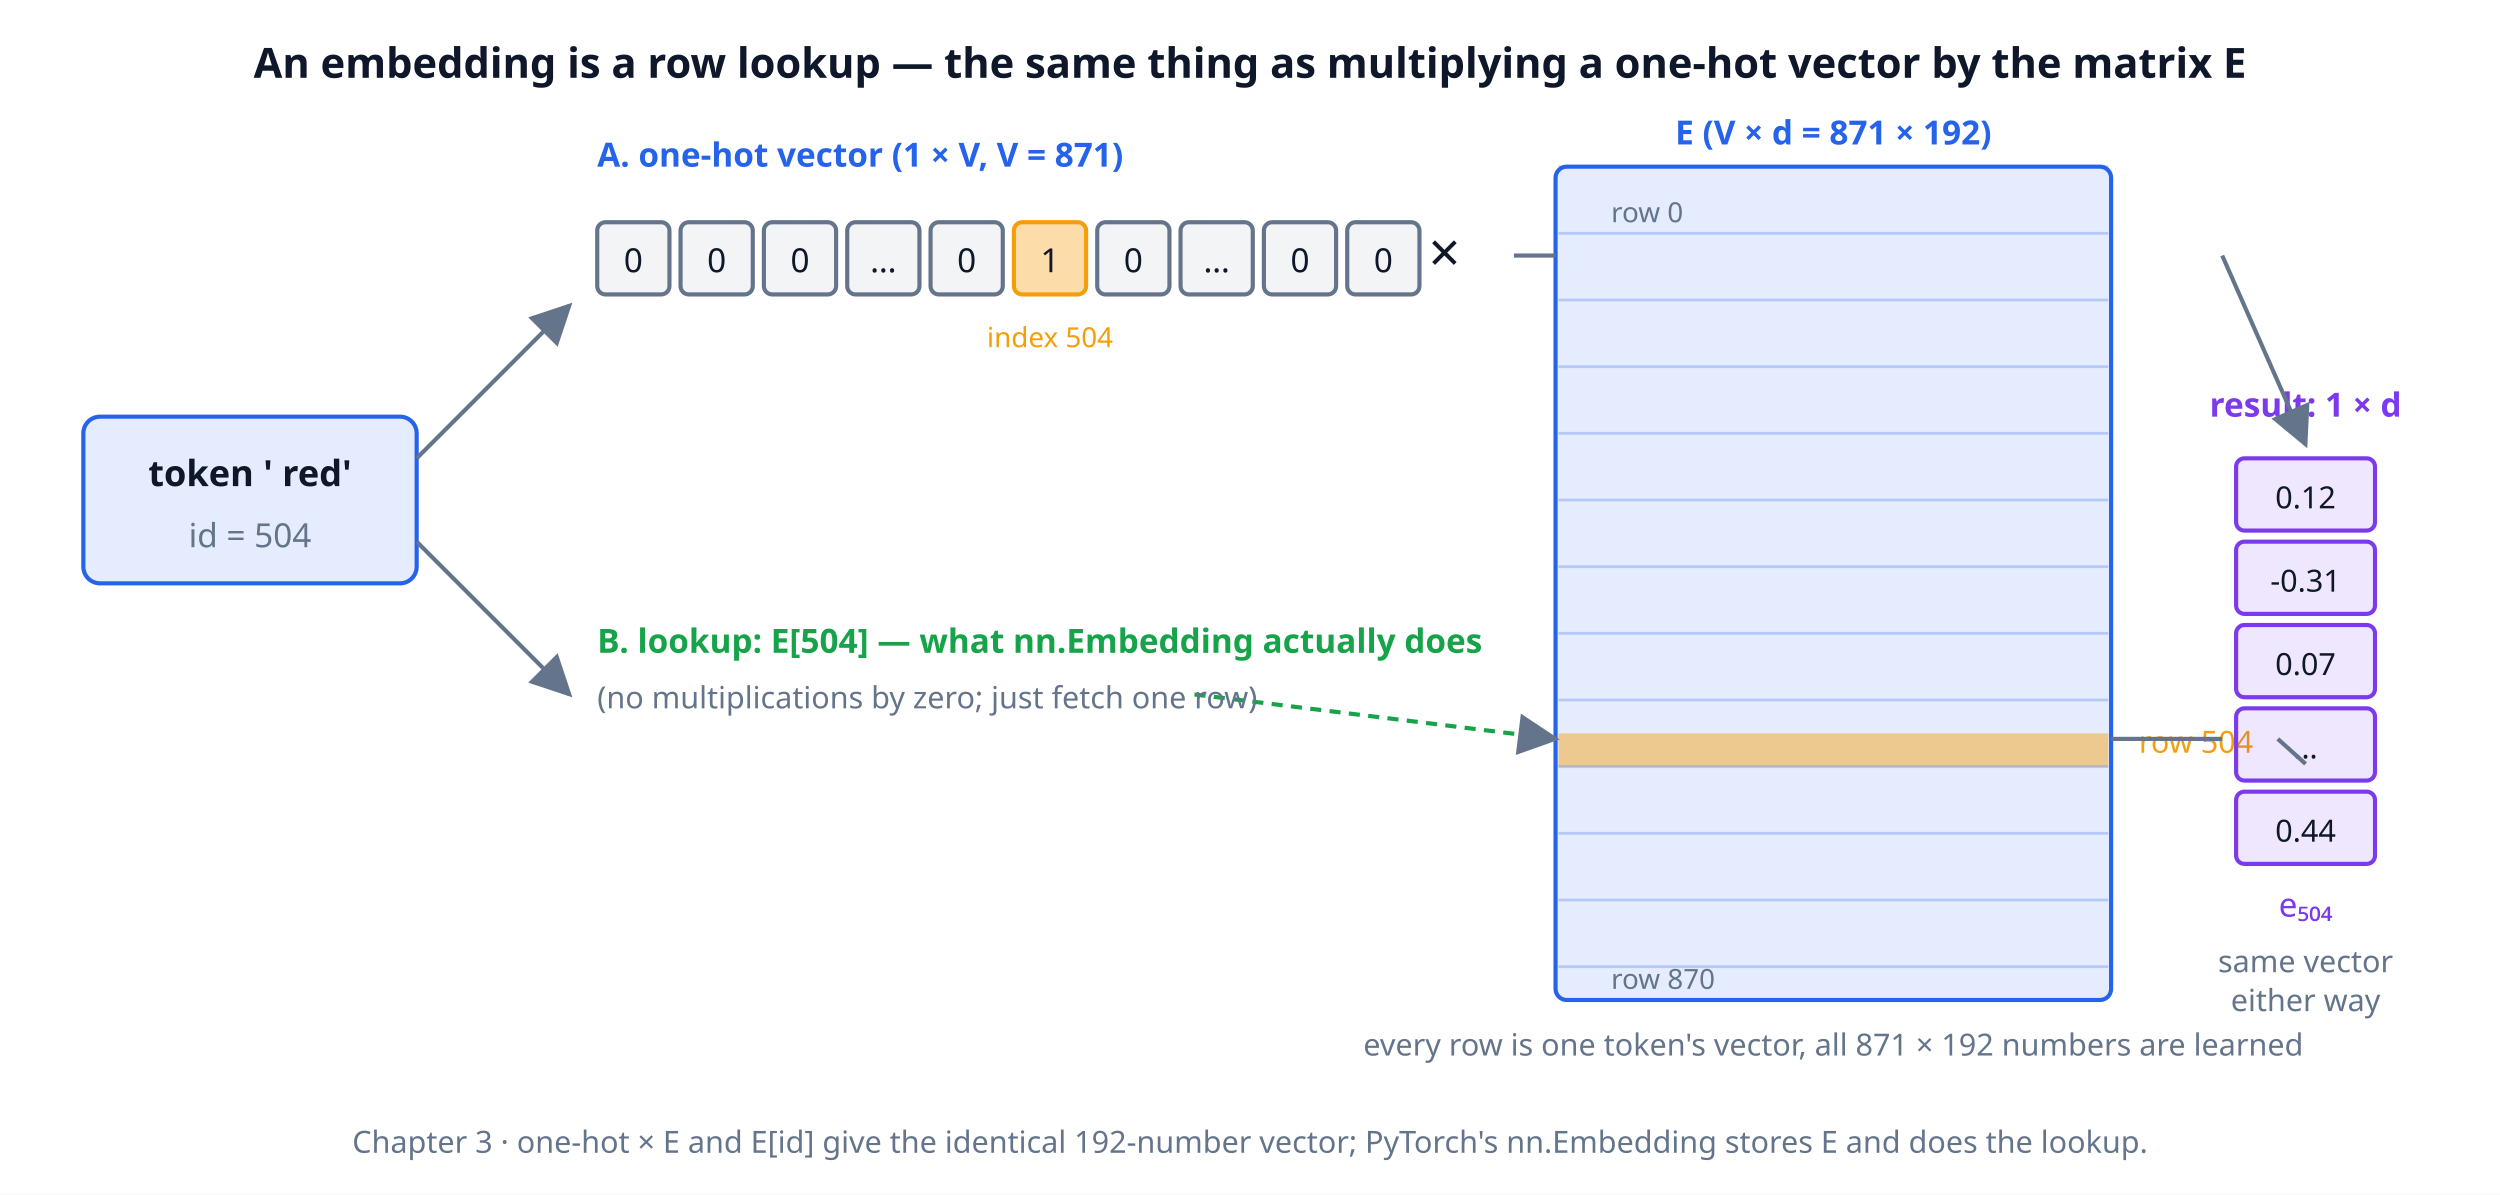
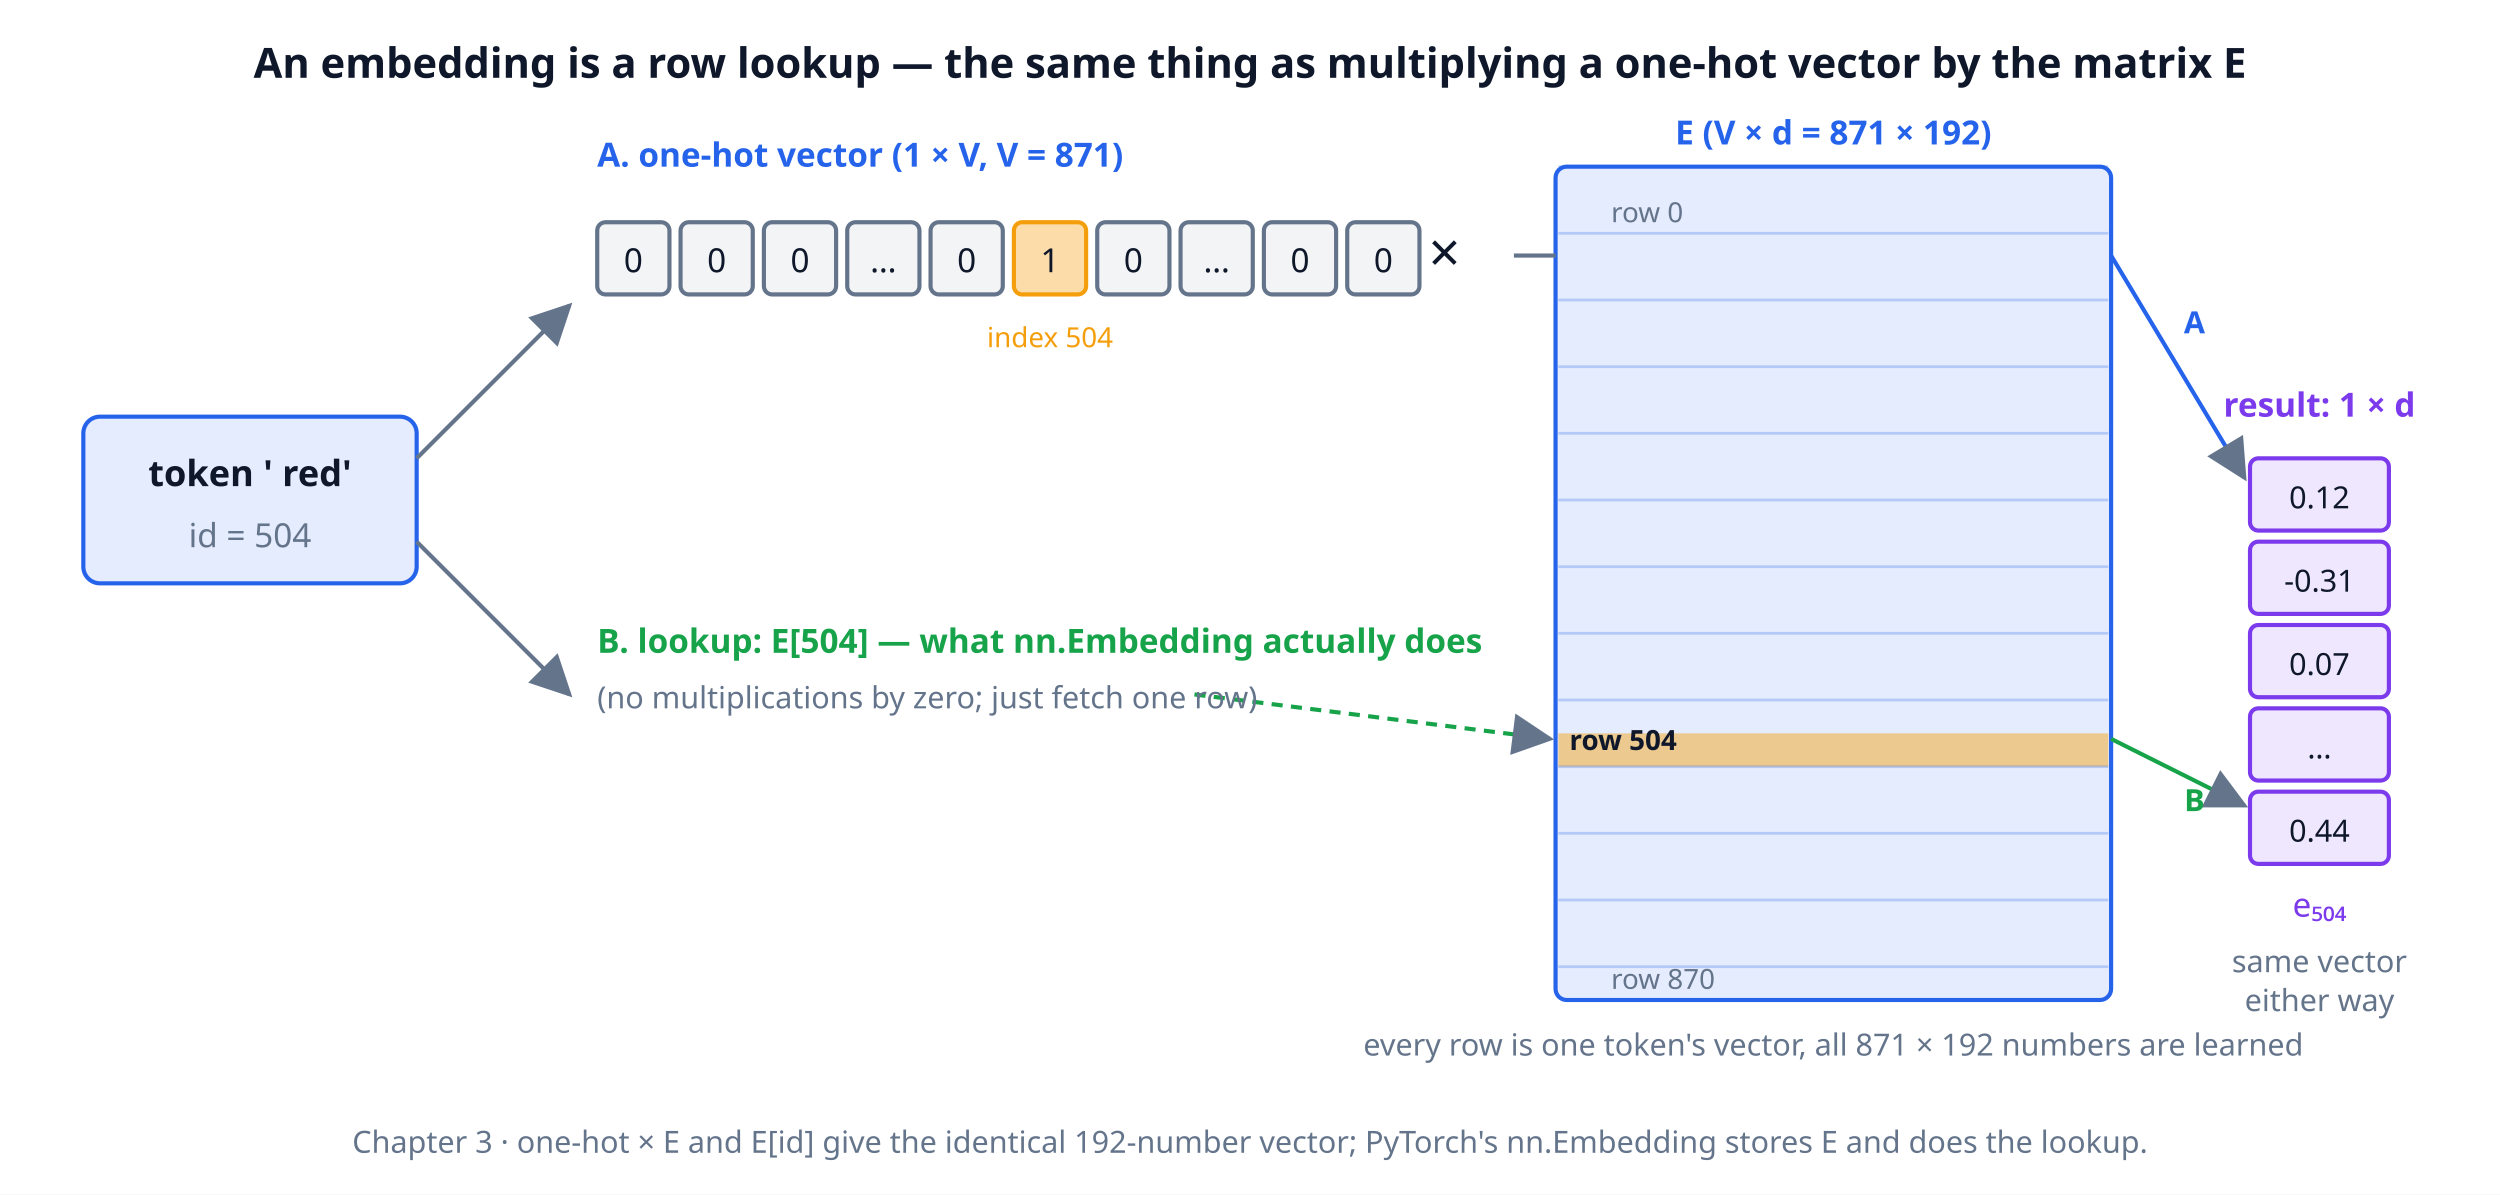
<svg xmlns="http://www.w3.org/2000/svg" width="900" height="430" viewBox="0 0 900 430" font-family="system-ui, sans-serif" font-size="13">
  <rect x="0" y="0" width="900" height="430" fill="#ffffff" />
  <defs>
    <marker id="arr" markerWidth="10" markerHeight="10" refX="9" refY="5" orient="auto" markerUnits="strokeWidth">
      <path d="M0,0 L10,5 L0,10 z" fill="#64748b" />
    </marker>
  </defs>
  <text x="450" y="28" font-size="15" fill="#0f172a" text-anchor="middle" font-weight="bold">An embedding is a row lookup — the same thing as multiplying a one-hot vector by the matrix E</text>
  <rect x="30" y="150" width="120" height="60" rx="6" fill="#2563eb" fill-opacity="0.12" stroke="#2563eb" stroke-width="1.5" />
  <text x="90" y="175" font-size="13" fill="#0f172a" text-anchor="middle" font-weight="bold">token ' red'</text>
  <text x="90" y="197" font-size="12" fill="#64748b" text-anchor="middle" font-weight="normal">id = 504</text>
  <line x1="150" y1="165" x2="205" y2="110" stroke="#64748b" stroke-width="1.5" marker-end="url(#arr)" />
  <text x="215" y="60" font-size="12" fill="#2563eb" text-anchor="start" font-weight="bold">A. one-hot vector  (1 × V, V = 871)</text>
  <rect x="215" y="80" width="26" height="26" rx="3" fill="#64748b" fill-opacity="0.08" stroke="#64748b" stroke-width="1.5" />
  <text x="228" y="98" font-size="12" fill="#0f172a" text-anchor="middle" font-weight="normal">0</text>
  <rect x="245" y="80" width="26" height="26" rx="3" fill="#64748b" fill-opacity="0.08" stroke="#64748b" stroke-width="1.5" />
  <text x="258" y="98" font-size="12" fill="#0f172a" text-anchor="middle" font-weight="normal">0</text>
  <rect x="275" y="80" width="26" height="26" rx="3" fill="#64748b" fill-opacity="0.08" stroke="#64748b" stroke-width="1.5" />
  <text x="288" y="98" font-size="12" fill="#0f172a" text-anchor="middle" font-weight="normal">0</text>
  <rect x="305" y="80" width="26" height="26" rx="3" fill="#64748b" fill-opacity="0.08" stroke="#64748b" stroke-width="1.5" />
  <text x="318" y="98" font-size="12" fill="#0f172a" text-anchor="middle" font-weight="normal">…</text>
  <rect x="335" y="80" width="26" height="26" rx="3" fill="#64748b" fill-opacity="0.08" stroke="#64748b" stroke-width="1.5" />
  <text x="348" y="98" font-size="12" fill="#0f172a" text-anchor="middle" font-weight="normal">0</text>
  <rect x="365" y="80" width="26" height="26" rx="3" fill="#f59e0b" fill-opacity="0.35" stroke="#f59e0b" stroke-width="1.5" />
  <text x="378" y="98" font-size="12" fill="#0f172a" text-anchor="middle" font-weight="normal">1</text>
  <rect x="395" y="80" width="26" height="26" rx="3" fill="#64748b" fill-opacity="0.08" stroke="#64748b" stroke-width="1.5" />
  <text x="408" y="98" font-size="12" fill="#0f172a" text-anchor="middle" font-weight="normal">0</text>
  <rect x="425" y="80" width="26" height="26" rx="3" fill="#64748b" fill-opacity="0.08" stroke="#64748b" stroke-width="1.5" />
  <text x="438" y="98" font-size="12" fill="#0f172a" text-anchor="middle" font-weight="normal">…</text>
  <rect x="455" y="80" width="26" height="26" rx="3" fill="#64748b" fill-opacity="0.08" stroke="#64748b" stroke-width="1.5" />
  <text x="468" y="98" font-size="12" fill="#0f172a" text-anchor="middle" font-weight="normal">0</text>
  <rect x="485" y="80" width="26" height="26" rx="3" fill="#64748b" fill-opacity="0.08" stroke="#64748b" stroke-width="1.5" />
  <text x="498" y="98" font-size="12" fill="#0f172a" text-anchor="middle" font-weight="normal">0</text>
  <text x="378" y="125" font-size="10" fill="#f59e0b" text-anchor="middle" font-weight="normal">index 504</text>
  <text x="520" y="98" font-size="20" fill="#0f172a" text-anchor="middle" font-weight="normal">×</text>
  <rect x="560" y="60" width="200" height="300" rx="4" fill="#2563eb" fill-opacity="0.12" stroke="#2563eb" stroke-width="1.5" />
  <text x="660" y="52" font-size="12" fill="#2563eb" text-anchor="middle" font-weight="bold">E  (V × d = 871 × 192)</text>
  <line x1="561" y1="60" x2="759" y2="60" stroke="#2563eb" stroke-opacity="0.25" stroke-width="1" />
  <line x1="561" y1="84" x2="759" y2="84" stroke="#2563eb" stroke-opacity="0.25" stroke-width="1" />
  <line x1="561" y1="108" x2="759" y2="108" stroke="#2563eb" stroke-opacity="0.25" stroke-width="1" />
  <line x1="561" y1="132" x2="759" y2="132" stroke="#2563eb" stroke-opacity="0.25" stroke-width="1" />
  <line x1="561" y1="156" x2="759" y2="156" stroke="#2563eb" stroke-opacity="0.25" stroke-width="1" />
  <line x1="561" y1="180" x2="759" y2="180" stroke="#2563eb" stroke-opacity="0.25" stroke-width="1" />
  <line x1="561" y1="204" x2="759" y2="204" stroke="#2563eb" stroke-opacity="0.25" stroke-width="1" />
  <line x1="561" y1="228" x2="759" y2="228" stroke="#2563eb" stroke-opacity="0.25" stroke-width="1" />
  <line x1="561" y1="252" x2="759" y2="252" stroke="#2563eb" stroke-opacity="0.25" stroke-width="1" />
  <rect x="561" y="264" width="198" height="12" fill="#f59e0b" fill-opacity="0.45" />
  <line x1="561" y1="276" x2="759" y2="276" stroke="#2563eb" stroke-opacity="0.25" stroke-width="1" />
  <line x1="561" y1="300" x2="759" y2="300" stroke="#2563eb" stroke-opacity="0.25" stroke-width="1" />
  <line x1="561" y1="324" x2="759" y2="324" stroke="#2563eb" stroke-opacity="0.25" stroke-width="1" />
  <line x1="561" y1="348" x2="759" y2="348" stroke="#2563eb" stroke-opacity="0.25" stroke-width="1" />
-   <text x="770" y="271" font-size="11" fill="#f59e0b" text-anchor="start" font-weight="normal">row 504</text>
+   <text x="565" y="270" font-size="10" fill="#0f172a" text-anchor="start" font-weight="bold">row 504</text>
  <text x="580" y="80" font-size="10" fill="#64748b" text-anchor="start" font-weight="normal">row 0</text>
  <text x="580" y="356" font-size="10" fill="#64748b" text-anchor="start" font-weight="normal">row 870</text>
  <text x="660" y="380" font-size="11" fill="#64748b" text-anchor="middle" font-weight="normal">every row is one token's vector, all 871 × 192 numbers are learned</text>
  <line x1="150" y1="195" x2="205" y2="250" stroke="#64748b" stroke-width="1.5" marker-end="url(#arr)" />
  <text x="215" y="235" font-size="12" fill="#16a34a" text-anchor="start" font-weight="bold">B. lookup:  E[504]   — what nn.Embedding actually does</text>
-   <line x1="430" y1="250" x2="560" y2="266" stroke="#16a34a" stroke-width="1.5" marker-end="url(#arr)" stroke-dasharray="4 3" />
+   <line x1="430" y1="250" x2="558" y2="266" stroke="#16a34a" stroke-width="1.5" marker-end="url(#arr)" stroke-dasharray="4 3" />
  <text x="215" y="255" font-size="11" fill="#64748b" text-anchor="start" font-weight="normal">(no multiplications by zero; just fetch one row)</text>
-   <line x1="760" y1="266" x2="800" y2="266" stroke="#64748b" stroke-width="1.5" />
  <line x1="560" y1="92" x2="545" y2="92" stroke="#64748b" stroke-width="1.5" />
-   <text x="830" y="150" font-size="12" fill="#7c3aed" text-anchor="middle" font-weight="bold">result: 1 × d</text>
-   <rect x="805" y="165" width="50" height="26" rx="3" fill="#7c3aed" fill-opacity="0.12" stroke="#7c3aed" stroke-width="1.5" />
-   <text x="830" y="183" font-size="11" fill="#0f172a" text-anchor="middle" font-weight="normal">0.12</text>
-   <rect x="805" y="195" width="50" height="26" rx="3" fill="#7c3aed" fill-opacity="0.12" stroke="#7c3aed" stroke-width="1.5" />
-   <text x="830" y="213" font-size="11" fill="#0f172a" text-anchor="middle" font-weight="normal">-0.31</text>
-   <rect x="805" y="225" width="50" height="26" rx="3" fill="#7c3aed" fill-opacity="0.12" stroke="#7c3aed" stroke-width="1.5" />
-   <text x="830" y="243" font-size="11" fill="#0f172a" text-anchor="middle" font-weight="normal">0.07</text>
-   <rect x="805" y="255" width="50" height="26" rx="3" fill="#7c3aed" fill-opacity="0.12" stroke="#7c3aed" stroke-width="1.5" />
-   <text x="830" y="273" font-size="11" fill="#0f172a" text-anchor="middle" font-weight="normal">…</text>
-   <rect x="805" y="285" width="50" height="26" rx="3" fill="#7c3aed" fill-opacity="0.12" stroke="#7c3aed" stroke-width="1.5" />
-   <text x="830" y="303" font-size="11" fill="#0f172a" text-anchor="middle" font-weight="normal">0.44</text>
-   <text x="830" y="330" font-size="12" fill="#7c3aed" text-anchor="middle" font-weight="normal">e₅₀₄</text>
-   <line x1="800" y1="92" x2="830" y2="160" stroke="#64748b" stroke-width="1.5" marker-end="url(#arr)" />
-   <line x1="820" y1="266" x2="830" y2="275" stroke="#64748b" stroke-width="1.5" />
-   <text x="830" y="350" font-size="11" fill="#64748b" text-anchor="middle" font-weight="normal">same vector</text>
-   <text x="830" y="364" font-size="11" fill="#64748b" text-anchor="middle" font-weight="normal">either way</text>
+   <text x="835" y="150" font-size="12" fill="#7c3aed" text-anchor="middle" font-weight="bold">result: 1 × d</text>
+   <rect x="810" y="165" width="50" height="26" rx="3" fill="#7c3aed" fill-opacity="0.12" stroke="#7c3aed" stroke-width="1.5" />
+   <text x="835" y="183" font-size="11" fill="#0f172a" text-anchor="middle" font-weight="normal">0.12</text>
+   <rect x="810" y="195" width="50" height="26" rx="3" fill="#7c3aed" fill-opacity="0.12" stroke="#7c3aed" stroke-width="1.5" />
+   <text x="835" y="213" font-size="11" fill="#0f172a" text-anchor="middle" font-weight="normal">-0.31</text>
+   <rect x="810" y="225" width="50" height="26" rx="3" fill="#7c3aed" fill-opacity="0.12" stroke="#7c3aed" stroke-width="1.5" />
+   <text x="835" y="243" font-size="11" fill="#0f172a" text-anchor="middle" font-weight="normal">0.07</text>
+   <rect x="810" y="255" width="50" height="26" rx="3" fill="#7c3aed" fill-opacity="0.12" stroke="#7c3aed" stroke-width="1.5" />
+   <text x="835" y="273" font-size="11" fill="#0f172a" text-anchor="middle" font-weight="normal">…</text>
+   <rect x="810" y="285" width="50" height="26" rx="3" fill="#7c3aed" fill-opacity="0.12" stroke="#7c3aed" stroke-width="1.5" />
+   <text x="835" y="303" font-size="11" fill="#0f172a" text-anchor="middle" font-weight="normal">0.44</text>
+   <text x="835" y="330" font-size="12" fill="#7c3aed" text-anchor="middle" font-weight="normal">e₅₀₄</text>
+   <line x1="760" y1="92" x2="808" y2="172" stroke="#2563eb" stroke-width="1.5" marker-end="url(#arr)" />
+   <text x="790" y="120" font-size="11" fill="#2563eb" text-anchor="middle" font-weight="bold">A</text>
+   <line x1="760" y1="266" x2="808" y2="290" stroke="#16a34a" stroke-width="1.5" marker-end="url(#arr)" />
+   <text x="790" y="292" font-size="11" fill="#16a34a" text-anchor="middle" font-weight="bold">B</text>
+   <text x="835" y="350" font-size="11" fill="#64748b" text-anchor="middle" font-weight="normal">same vector</text>
+   <text x="835" y="364" font-size="11" fill="#64748b" text-anchor="middle" font-weight="normal">either way</text>
  <text x="450" y="415" font-size="11" fill="#64748b" text-anchor="middle" font-weight="normal">Chapter 3 · one-hot × E and E[id] give the identical 192-number vector; PyTorch's nn.Embedding stores E and does the lookup.</text>
</svg>
